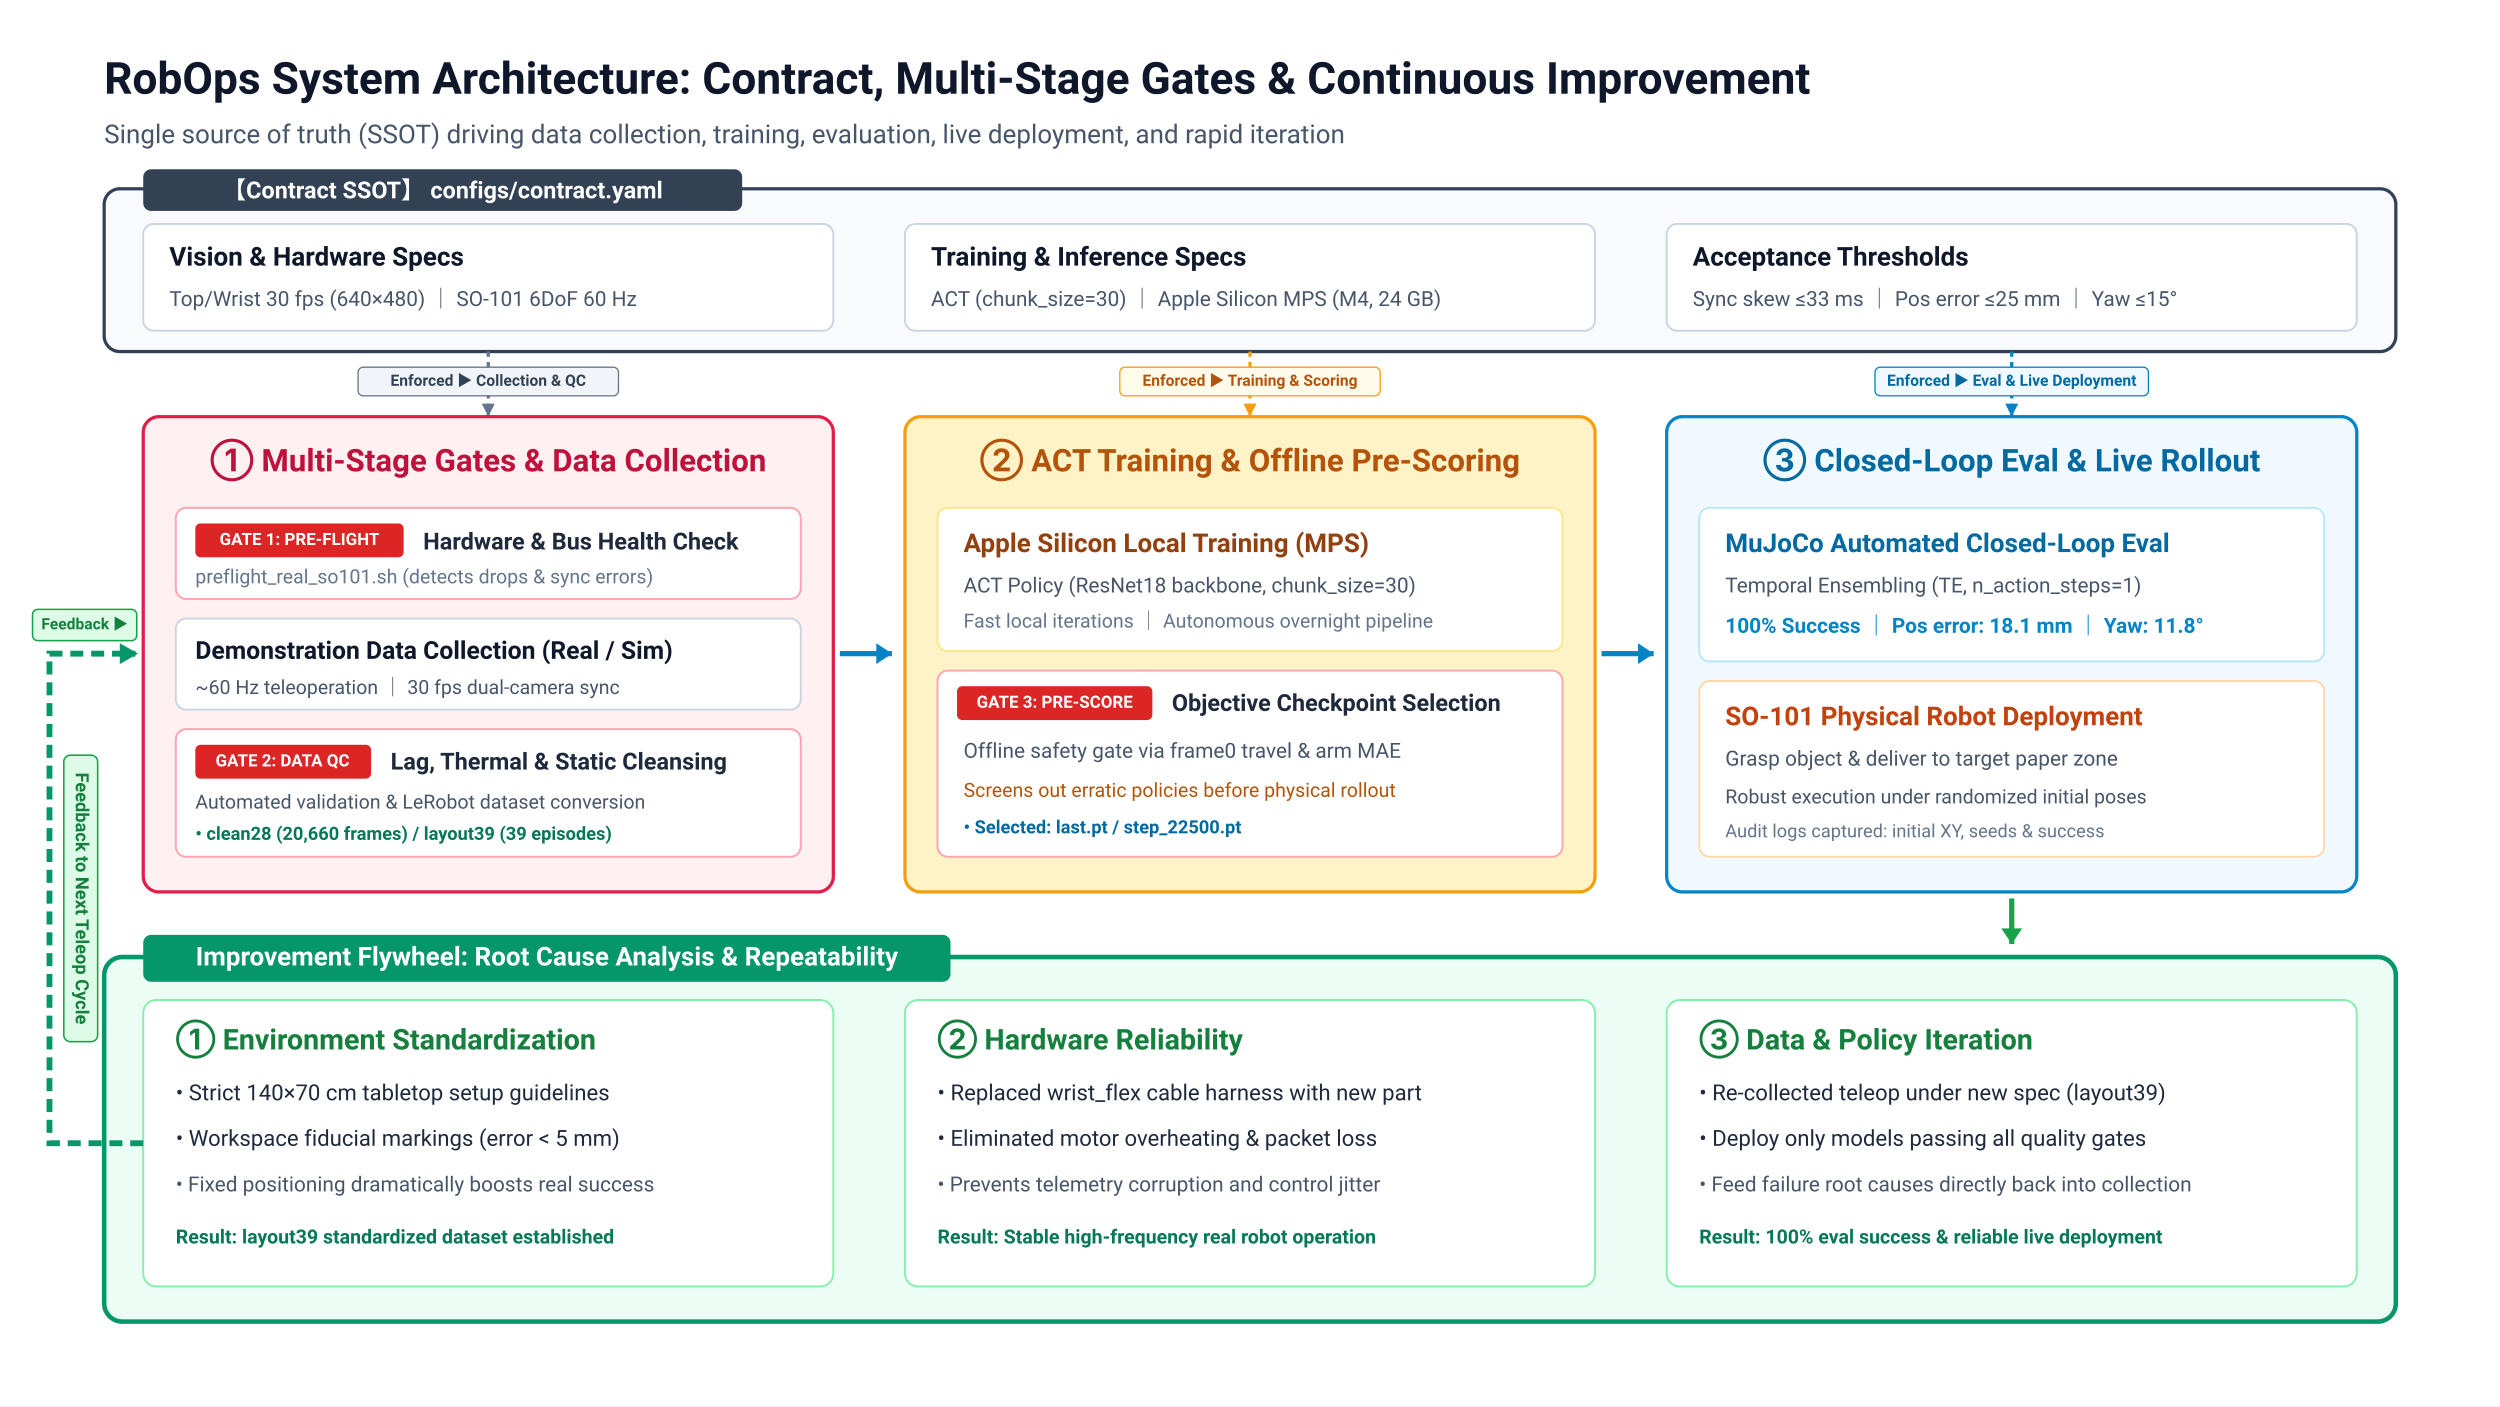
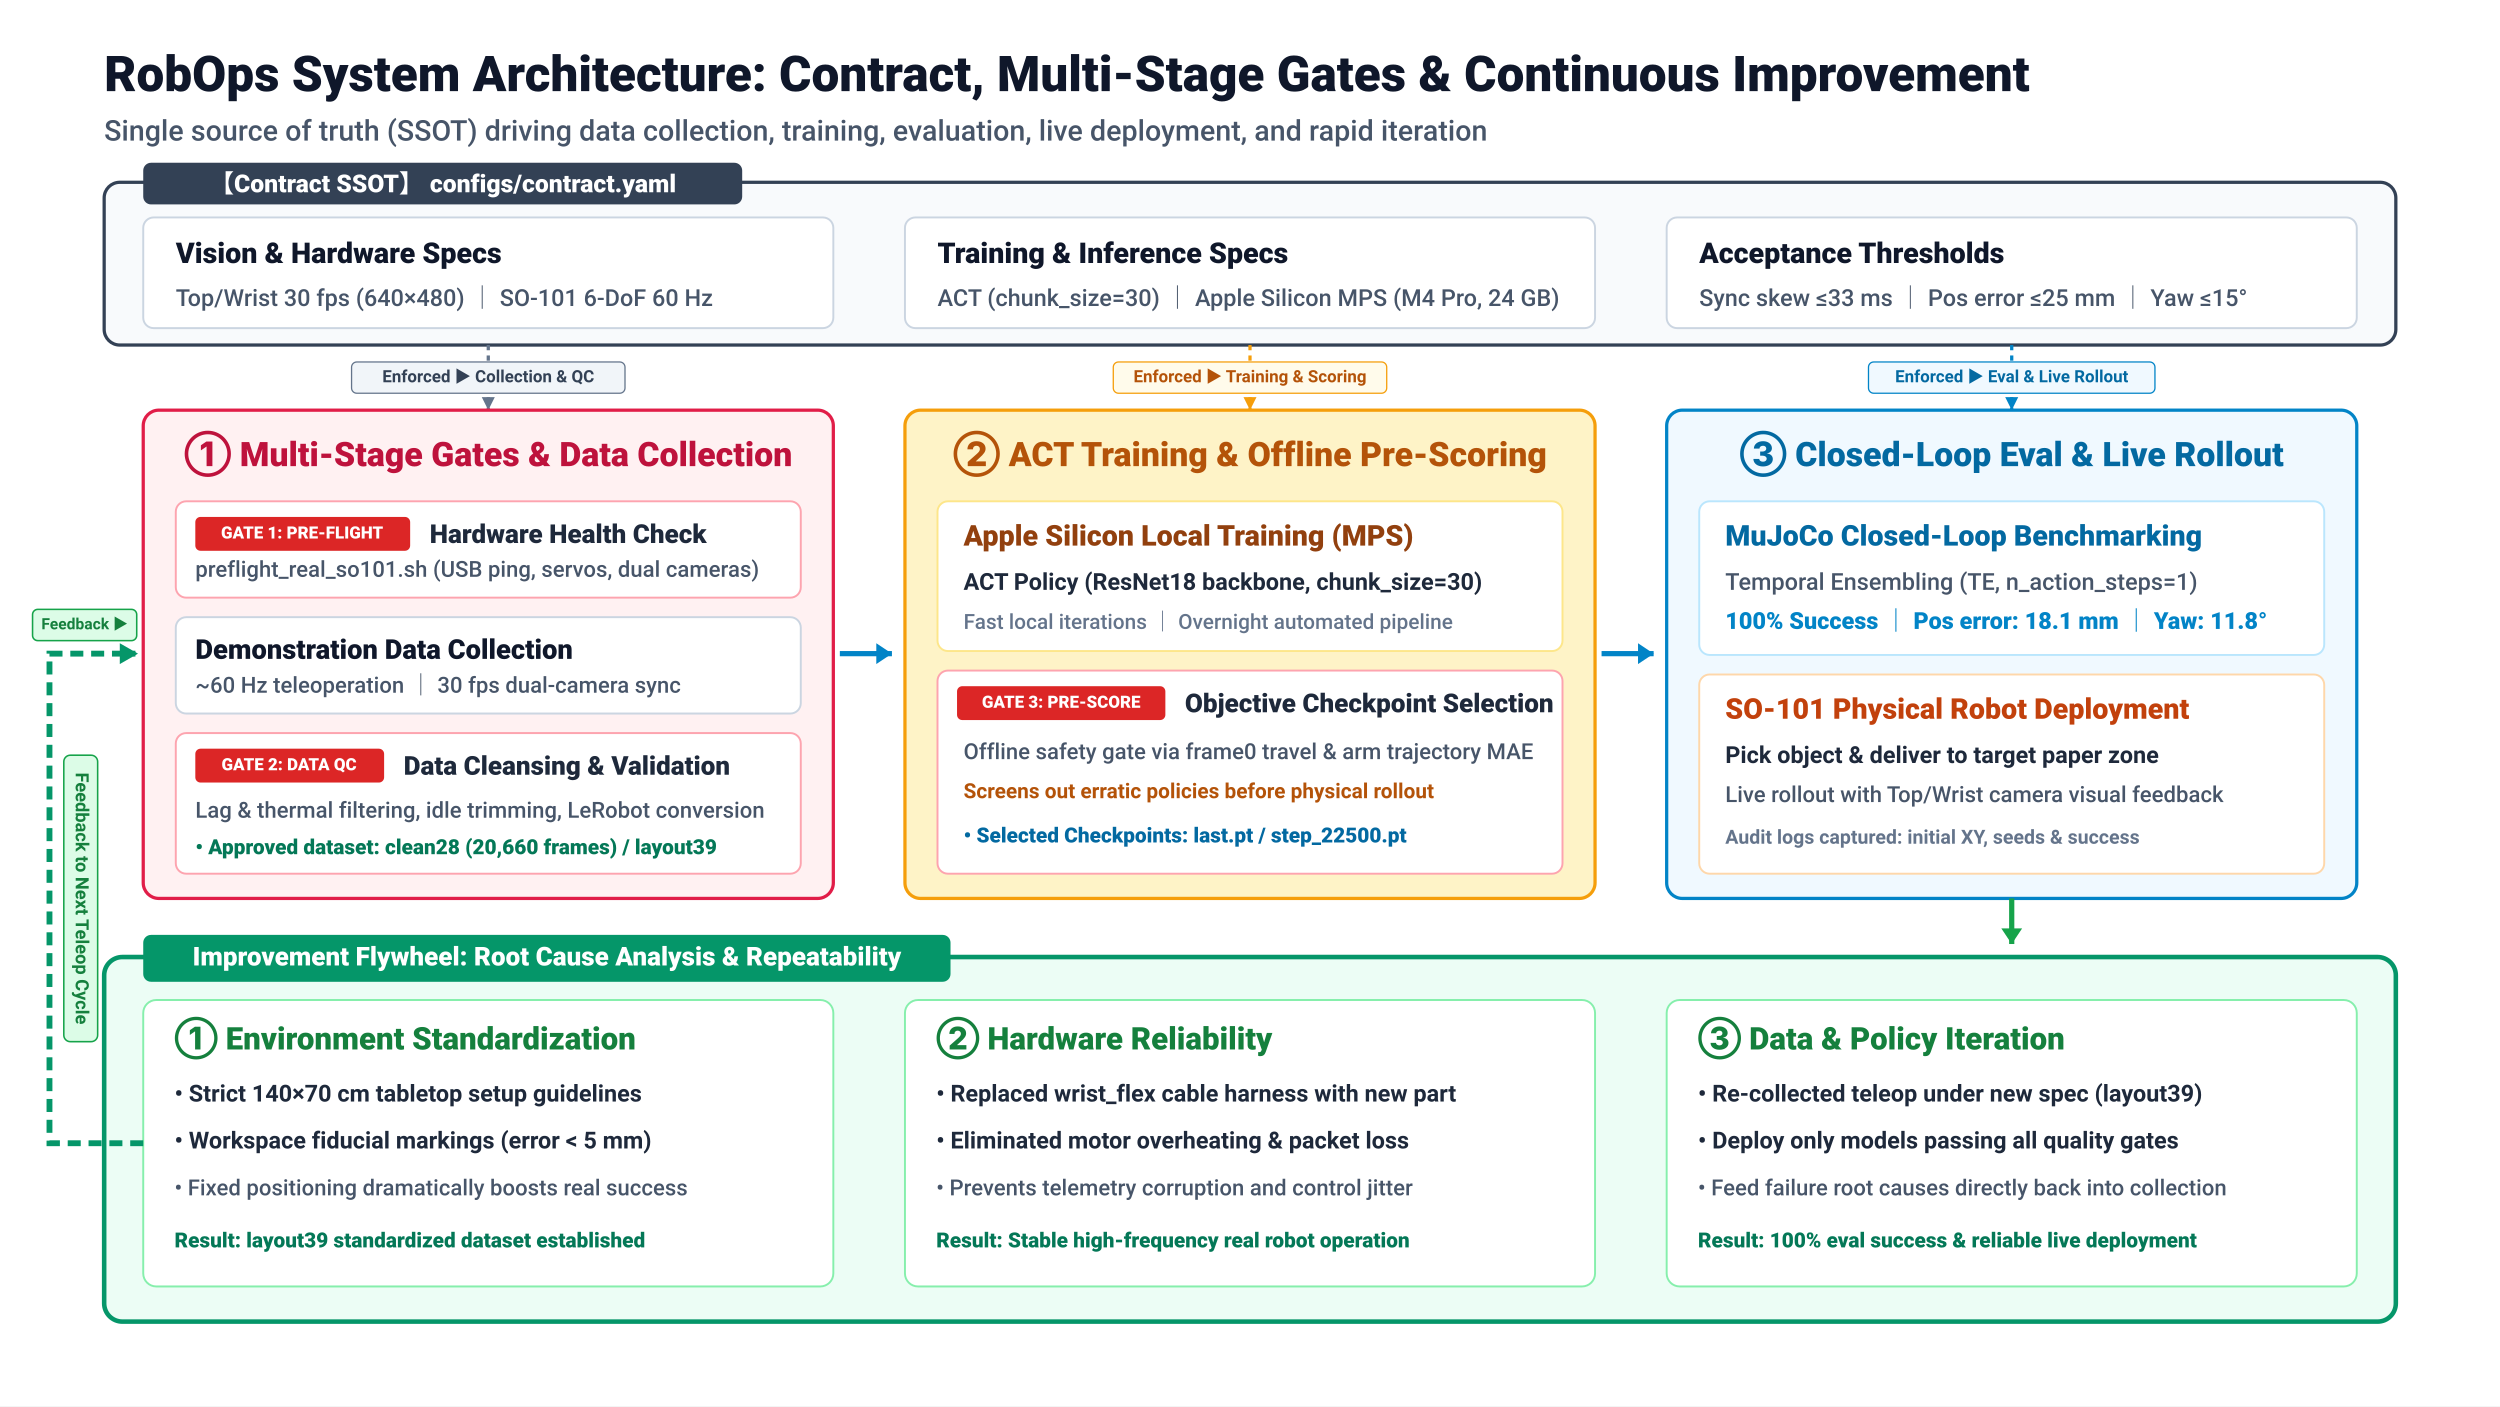
<svg xmlns="http://www.w3.org/2000/svg" width="1920" height="1080" viewBox="0 0 1920 1080">
  <rect width="100%" height="100%" fill="#FFFFFF" />
-   <text x="80" y="72" font-family="-apple-system, BlinkMacSystemFont, 'Segoe UI', Roboto, Helvetica, Arial, sans-serif" font-size="34" font-weight="bold" fill="#0F172A">RobOps System Architecture: Contract, Multi-Stage Gates &amp; Continuous Improvement</text>
-   <text x="80" y="110" font-family="-apple-system, BlinkMacSystemFont, 'Segoe UI', Roboto, Helvetica, Arial, sans-serif" font-size="20" fill="#475569">Single source of truth (SSOT) driving data collection, training, evaluation, live deployment, and rapid iteration</text>
-   <rect x="80" y="145" width="1760" height="125" rx="12" ry="12" fill="#F8FAFC" stroke="#334155" stroke-width="2.5" />
-   <rect x="110" y="130" width="460" height="32" rx="6" ry="6" fill="#334155" />
-   <text x="340" y="146" text-anchor="middle" dominant-baseline="middle" font-family="-apple-system, BlinkMacSystemFont, 'Segoe UI', Roboto, Helvetica, Arial, sans-serif" font-size="18" font-weight="bold" fill="#FFFFFF">【Contract SSOT】 configs/contract.yaml</text>
-   <rect x="110" y="172" width="530" height="82" rx="8" ry="8" fill="#FFFFFF" stroke="#CBD5E1" stroke-width="1.5" />
-   <text x="130" y="204" font-family="-apple-system, BlinkMacSystemFont, 'Segoe UI', Roboto, Helvetica, Arial, sans-serif" font-size="20" font-weight="bold" fill="#0F172A">Vision &amp; Hardware Specs</text>
-   <text x="130" y="235" font-family="-apple-system, BlinkMacSystemFont, 'Segoe UI', Roboto, Helvetica, Arial, sans-serif" font-size="16" fill="#475569">Top/Wrist 30 fps (640×480) ｜ SO-101 6DoF 60 Hz</text>
-   <rect x="695" y="172" width="530" height="82" rx="8" ry="8" fill="#FFFFFF" stroke="#CBD5E1" stroke-width="1.5" />
-   <text x="715" y="204" font-family="-apple-system, BlinkMacSystemFont, 'Segoe UI', Roboto, Helvetica, Arial, sans-serif" font-size="20" font-weight="bold" fill="#0F172A">Training &amp; Inference Specs</text>
-   <text x="715" y="235" font-family="-apple-system, BlinkMacSystemFont, 'Segoe UI', Roboto, Helvetica, Arial, sans-serif" font-size="16" fill="#475569">ACT (chunk_size=30) ｜ Apple Silicon MPS (M4, 24 GB)</text>
-   <rect x="1280" y="172" width="530" height="82" rx="8" ry="8" fill="#FFFFFF" stroke="#CBD5E1" stroke-width="1.5" />
-   <text x="1300" y="204" font-family="-apple-system, BlinkMacSystemFont, 'Segoe UI', Roboto, Helvetica, Arial, sans-serif" font-size="20" font-weight="bold" fill="#0F172A">Acceptance Thresholds</text>
-   <text x="1300" y="235" font-family="-apple-system, BlinkMacSystemFont, 'Segoe UI', Roboto, Helvetica, Arial, sans-serif" font-size="16" fill="#475569">Sync skew ≤33 ms ｜ Pos error ≤25 mm ｜ Yaw ≤15°</text>
-   <line x1="375" y1="270" x2="375" y2="320" stroke="#64748B" stroke-width="2.5" stroke-dasharray="4,4" />
-   <polygon points="375,320 370,310 380,310" fill="#64748B" />
-   <rect x="275" y="282" width="200" height="22" rx="4" ry="4" fill="#F1F5F9" stroke="#64748B" stroke-width="1" />
-   <text x="375" y="293" text-anchor="middle" dominant-baseline="middle" font-family="-apple-system, BlinkMacSystemFont, 'Segoe UI', Roboto, Helvetica, Arial, sans-serif" font-size="12" font-weight="bold" fill="#334155">Enforced ▶ Collection &amp; QC</text>
-   <line x1="960" y1="270" x2="960" y2="320" stroke="#F59E0B" stroke-width="2.5" stroke-dasharray="4,4" />
-   <polygon points="960,320 955,310 965,310" fill="#F59E0B" />
-   <rect x="860" y="282" width="200" height="22" rx="4" ry="4" fill="#FFFBEB" stroke="#F59E0B" stroke-width="1" />
-   <text x="960" y="293" text-anchor="middle" dominant-baseline="middle" font-family="-apple-system, BlinkMacSystemFont, 'Segoe UI', Roboto, Helvetica, Arial, sans-serif" font-size="12" font-weight="bold" fill="#B45309">Enforced ▶ Training &amp; Scoring</text>
-   <line x1="1545" y1="270" x2="1545" y2="320" stroke="#0284C7" stroke-width="2.5" stroke-dasharray="4,4" />
-   <polygon points="1545,320 1540,310 1550,310" fill="#0284C7" />
-   <rect x="1440" y="282" width="210" height="22" rx="4" ry="4" fill="#F0F9FF" stroke="#0284C7" stroke-width="1" />
-   <text x="1545" y="293" text-anchor="middle" dominant-baseline="middle" font-family="-apple-system, BlinkMacSystemFont, 'Segoe UI', Roboto, Helvetica, Arial, sans-serif" font-size="12" font-weight="bold" fill="#0369A1">Enforced ▶ Eval &amp; Live Deployment</text>
-   <rect x="110" y="320" width="530" height="365" rx="12" ry="12" fill="#FFF1F2" stroke="#E11D48" stroke-width="2.5" />
-   <text x="375" y="362" text-anchor="middle" font-family="-apple-system, BlinkMacSystemFont, 'Segoe UI', Roboto, Helvetica, Arial, sans-serif" font-size="24" font-weight="bold" fill="#BE123C">① Multi-Stage Gates &amp; Data Collection</text>
-   <rect x="135" y="390" width="480" height="70" rx="8" ry="8" fill="#FFFFFF" stroke="#FDA4AF" stroke-width="1.5" />
-   <rect x="150" y="402" width="160" height="26" rx="4" ry="4" fill="#DC2626" />
-   <text x="230" y="415" text-anchor="middle" dominant-baseline="middle" font-family="-apple-system, BlinkMacSystemFont, 'Segoe UI', Roboto, Helvetica, Arial, sans-serif" font-size="13" font-weight="bold" fill="#FFFFFF">GATE 1: PRE-FLIGHT</text>
-   <text x="325" y="422" font-family="-apple-system, BlinkMacSystemFont, 'Segoe UI', Roboto, Helvetica, Arial, sans-serif" font-size="18" font-weight="bold" fill="#1E293B">Hardware &amp; Bus Health Check</text>
-   <text x="150" y="448" font-family="-apple-system, BlinkMacSystemFont, 'Segoe UI', Roboto, Helvetica, Arial, sans-serif" font-size="15" fill="#64748B">preflight_real_so101.sh (detects drops &amp; sync errors)</text>
-   <rect x="135" y="475" width="480" height="70" rx="8" ry="8" fill="#FFFFFF" stroke="#CBD5E1" stroke-width="1.5" />
-   <text x="150" y="506" font-family="-apple-system, BlinkMacSystemFont, 'Segoe UI', Roboto, Helvetica, Arial, sans-serif" font-size="19" font-weight="bold" fill="#0F172A">Demonstration Data Collection (Real / Sim)</text>
-   <text x="150" y="533" font-family="-apple-system, BlinkMacSystemFont, 'Segoe UI', Roboto, Helvetica, Arial, sans-serif" font-size="15" fill="#475569">~60 Hz teleoperation ｜ 30 fps dual-camera sync</text>
-   <rect x="135" y="560" width="480" height="98" rx="8" ry="8" fill="#FFFFFF" stroke="#FDA4AF" stroke-width="1.5" />
-   <rect x="150" y="572" width="135" height="26" rx="4" ry="4" fill="#DC2626" />
-   <text x="217" y="585" text-anchor="middle" dominant-baseline="middle" font-family="-apple-system, BlinkMacSystemFont, 'Segoe UI', Roboto, Helvetica, Arial, sans-serif" font-size="13" font-weight="bold" fill="#FFFFFF">GATE 2: DATA QC</text>
-   <text x="300" y="591" font-family="-apple-system, BlinkMacSystemFont, 'Segoe UI', Roboto, Helvetica, Arial, sans-serif" font-size="18" font-weight="bold" fill="#1E293B">Lag, Thermal &amp; Static Cleansing</text>
-   <text x="150" y="621" font-family="-apple-system, BlinkMacSystemFont, 'Segoe UI', Roboto, Helvetica, Arial, sans-serif" font-size="15" fill="#475569">Automated validation &amp; LeRobot dataset conversion</text>
-   <text x="150" y="645" font-family="-apple-system, BlinkMacSystemFont, 'Segoe UI', Roboto, Helvetica, Arial, sans-serif" font-size="14" font-weight="bold" fill="#047857">• clean28 (20,660 frames) / layout39 (39 episodes)</text>
+   <text x="80" y="70" font-family="-apple-system, BlinkMacSystemFont, 'Segoe UI', Roboto, Helvetica, Arial, sans-serif" font-size="38" font-weight="800" fill="#0F172A">RobOps System Architecture: Contract, Multi-Stage Gates &amp; Continuous Improvement</text>
+   <text x="80" y="108" font-family="-apple-system, BlinkMacSystemFont, 'Segoe UI', Roboto, Helvetica, Arial, sans-serif" font-size="22" font-weight="500" fill="#475569">Single source of truth (SSOT) driving data collection, training, evaluation, live deployment, and rapid iteration</text>
+   <rect x="80" y="140" width="1760" height="125" rx="12" ry="12" fill="#F8FAFC" stroke="#334155" stroke-width="2.5" />
+   <rect x="110" y="125" width="460" height="32" rx="6" ry="6" fill="#334155" />
+   <text x="340" y="141" text-anchor="middle" dominant-baseline="middle" font-family="-apple-system, BlinkMacSystemFont, 'Segoe UI', Roboto, Helvetica, Arial, sans-serif" font-size="19" font-weight="800" fill="#FFFFFF">【Contract SSOT】 configs/contract.yaml</text>
+   <rect x="110" y="167" width="530" height="85" rx="8" ry="8" fill="#FFFFFF" stroke="#CBD5E1" stroke-width="1.5" />
+   <text x="135" y="202" font-family="-apple-system, BlinkMacSystemFont, 'Segoe UI', Roboto, Helvetica, Arial, sans-serif" font-size="22" font-weight="800" fill="#0F172A">Vision &amp; Hardware Specs</text>
+   <text x="135" y="235" font-family="-apple-system, BlinkMacSystemFont, 'Segoe UI', Roboto, Helvetica, Arial, sans-serif" font-size="18" font-weight="500" fill="#475569">Top/Wrist 30 fps (640×480) ｜ SO-101 6-DoF 60 Hz</text>
+   <rect x="695" y="167" width="530" height="85" rx="8" ry="8" fill="#FFFFFF" stroke="#CBD5E1" stroke-width="1.5" />
+   <text x="720" y="202" font-family="-apple-system, BlinkMacSystemFont, 'Segoe UI', Roboto, Helvetica, Arial, sans-serif" font-size="22" font-weight="800" fill="#0F172A">Training &amp; Inference Specs</text>
+   <text x="720" y="235" font-family="-apple-system, BlinkMacSystemFont, 'Segoe UI', Roboto, Helvetica, Arial, sans-serif" font-size="18" font-weight="500" fill="#475569">ACT (chunk_size=30) ｜ Apple Silicon MPS (M4 Pro, 24 GB)</text>
+   <rect x="1280" y="167" width="530" height="85" rx="8" ry="8" fill="#FFFFFF" stroke="#CBD5E1" stroke-width="1.5" />
+   <text x="1305" y="202" font-family="-apple-system, BlinkMacSystemFont, 'Segoe UI', Roboto, Helvetica, Arial, sans-serif" font-size="22" font-weight="800" fill="#0F172A">Acceptance Thresholds</text>
+   <text x="1305" y="235" font-family="-apple-system, BlinkMacSystemFont, 'Segoe UI', Roboto, Helvetica, Arial, sans-serif" font-size="18" font-weight="500" fill="#475569">Sync skew ≤33 ms ｜ Pos error ≤25 mm ｜ Yaw ≤15°</text>
+   <line x1="375" y1="265" x2="375" y2="315" stroke="#64748B" stroke-width="2.5" stroke-dasharray="4,4" />
+   <polygon points="375,315 370,305 380,305" fill="#64748B" />
+   <rect x="270" y="278" width="210" height="24" rx="4" ry="4" fill="#F1F5F9" stroke="#64748B" stroke-width="1" />
+   <text x="375" y="290" text-anchor="middle" dominant-baseline="middle" font-family="-apple-system, BlinkMacSystemFont, 'Segoe UI', Roboto, Helvetica, Arial, sans-serif" font-size="13" font-weight="700" fill="#334155">Enforced ▶ Collection &amp; QC</text>
+   <line x1="960" y1="265" x2="960" y2="315" stroke="#F59E0B" stroke-width="2.5" stroke-dasharray="4,4" />
+   <polygon points="960,315 955,305 965,305" fill="#F59E0B" />
+   <rect x="855" y="278" width="210" height="24" rx="4" ry="4" fill="#FFFBEB" stroke="#F59E0B" stroke-width="1" />
+   <text x="960" y="290" text-anchor="middle" dominant-baseline="middle" font-family="-apple-system, BlinkMacSystemFont, 'Segoe UI', Roboto, Helvetica, Arial, sans-serif" font-size="13" font-weight="700" fill="#B45309">Enforced ▶ Training &amp; Scoring</text>
+   <line x1="1545" y1="265" x2="1545" y2="315" stroke="#0284C7" stroke-width="2.5" stroke-dasharray="4,4" />
+   <polygon points="1545,315 1540,305 1550,305" fill="#0284C7" />
+   <rect x="1435" y="278" width="220" height="24" rx="4" ry="4" fill="#F0F9FF" stroke="#0284C7" stroke-width="1" />
+   <text x="1545" y="290" text-anchor="middle" dominant-baseline="middle" font-family="-apple-system, BlinkMacSystemFont, 'Segoe UI', Roboto, Helvetica, Arial, sans-serif" font-size="13" font-weight="700" fill="#0369A1">Enforced ▶ Eval &amp; Live Rollout</text>
+   <rect x="110" y="315" width="530" height="375" rx="12" ry="12" fill="#FFF1F2" stroke="#E11D48" stroke-width="2.5" />
+   <text x="375" y="358" text-anchor="middle" font-family="-apple-system, BlinkMacSystemFont, 'Segoe UI', Roboto, Helvetica, Arial, sans-serif" font-size="26" font-weight="800" fill="#BE123C">① Multi-Stage Gates &amp; Data Collection</text>
+   <g transform="translate(135, 385)">
+     <rect width="480" height="74" rx="8" ry="8" fill="#FFFFFF" stroke="#FDA4AF" stroke-width="1.5" />
+     <rect x="15" y="12" width="165" height="26" rx="4" ry="4" fill="#DC2626" />
+     <text x="97" y="25" text-anchor="middle" dominant-baseline="middle" font-family="-apple-system, BlinkMacSystemFont, 'Segoe UI', Roboto, Helvetica, Arial, sans-serif" font-size="13" font-weight="800" fill="#FFFFFF">GATE 1: PRE-FLIGHT</text>
+     <text x="195" y="32" font-family="-apple-system, BlinkMacSystemFont, 'Segoe UI', Roboto, Helvetica, Arial, sans-serif" font-size="20" font-weight="800" fill="#1E293B">Hardware Health Check</text>
+     <text x="15" y="58" font-family="-apple-system, BlinkMacSystemFont, 'Segoe UI', Roboto, Helvetica, Arial, sans-serif" font-size="17" font-weight="500" fill="#475569">preflight_real_so101.sh (USB ping, servos, dual cameras)</text>
+   </g>
+   <g transform="translate(135, 474)">
+     <rect width="480" height="74" rx="8" ry="8" fill="#FFFFFF" stroke="#CBD5E1" stroke-width="1.5" />
+     <text x="15" y="32" font-family="-apple-system, BlinkMacSystemFont, 'Segoe UI', Roboto, Helvetica, Arial, sans-serif" font-size="21" font-weight="800" fill="#0F172A">Demonstration Data Collection</text>
+     <text x="15" y="58" font-family="-apple-system, BlinkMacSystemFont, 'Segoe UI', Roboto, Helvetica, Arial, sans-serif" font-size="17" font-weight="500" fill="#475569">~60 Hz teleoperation ｜ 30 fps dual-camera sync</text>
+   </g>
+   <g transform="translate(135, 563)">
+     <rect width="480" height="108" rx="8" ry="8" fill="#FFFFFF" stroke="#FDA4AF" stroke-width="1.5" />
+     <rect x="15" y="12" width="145" height="26" rx="4" ry="4" fill="#DC2626" />
+     <text x="87" y="25" text-anchor="middle" dominant-baseline="middle" font-family="-apple-system, BlinkMacSystemFont, 'Segoe UI', Roboto, Helvetica, Arial, sans-serif" font-size="13" font-weight="800" fill="#FFFFFF">GATE 2: DATA QC</text>
+     <text x="175" y="32" font-family="-apple-system, BlinkMacSystemFont, 'Segoe UI', Roboto, Helvetica, Arial, sans-serif" font-size="20" font-weight="800" fill="#1E293B">Data Cleansing &amp; Validation</text>
+     <text x="15" y="65" font-family="-apple-system, BlinkMacSystemFont, 'Segoe UI', Roboto, Helvetica, Arial, sans-serif" font-size="17" font-weight="500" fill="#475569">Lag &amp; thermal filtering, idle trimming, LeRobot conversion</text>
+     <text x="15" y="93" font-family="-apple-system, BlinkMacSystemFont, 'Segoe UI', Roboto, Helvetica, Arial, sans-serif" font-size="16" font-weight="800" fill="#047857">• Approved dataset: clean28 (20,660 frames) / layout39</text>
+   </g>
  <path d="M 645 502 L 685 502" stroke="#0284C7" stroke-width="4" />
  <polygon points="685,502 673,494 673,510" fill="#0284C7" />
-   <rect x="695" y="320" width="530" height="365" rx="12" ry="12" fill="#FEF3C7" stroke="#F59E0B" stroke-width="2.5" />
-   <text x="960" y="362" text-anchor="middle" font-family="-apple-system, BlinkMacSystemFont, 'Segoe UI', Roboto, Helvetica, Arial, sans-serif" font-size="24" font-weight="bold" fill="#B45309">② ACT Training &amp; Offline Pre-Scoring</text>
-   <rect x="720" y="390" width="480" height="110" rx="8" ry="8" fill="#FFFFFF" stroke="#FDE68A" stroke-width="1.5" />
-   <text x="740" y="424" font-family="-apple-system, BlinkMacSystemFont, 'Segoe UI', Roboto, Helvetica, Arial, sans-serif" font-size="20" font-weight="bold" fill="#92400E">Apple Silicon Local Training (MPS)</text>
-   <text x="740" y="455" font-family="-apple-system, BlinkMacSystemFont, 'Segoe UI', Roboto, Helvetica, Arial, sans-serif" font-size="16" fill="#475569">ACT Policy (ResNet18 backbone, chunk_size=30)</text>
-   <text x="740" y="482" font-family="-apple-system, BlinkMacSystemFont, 'Segoe UI', Roboto, Helvetica, Arial, sans-serif" font-size="15" fill="#64748B">Fast local iterations ｜ Autonomous overnight pipeline</text>
-   <rect x="720" y="515" width="480" height="143" rx="8" ry="8" fill="#FFFFFF" stroke="#FDA4AF" stroke-width="1.5" />
-   <rect x="735" y="527" width="150" height="26" rx="4" ry="4" fill="#DC2626" />
-   <text x="810" y="540" text-anchor="middle" dominant-baseline="middle" font-family="-apple-system, BlinkMacSystemFont, 'Segoe UI', Roboto, Helvetica, Arial, sans-serif" font-size="13" font-weight="bold" fill="#FFFFFF">GATE 3: PRE-SCORE</text>
-   <text x="900" y="546" font-family="-apple-system, BlinkMacSystemFont, 'Segoe UI', Roboto, Helvetica, Arial, sans-serif" font-size="18" font-weight="bold" fill="#1E293B">Objective Checkpoint Selection</text>
-   <text x="740" y="582" font-family="-apple-system, BlinkMacSystemFont, 'Segoe UI', Roboto, Helvetica, Arial, sans-serif" font-size="16" fill="#475569">Offline safety gate via frame0 travel &amp; arm MAE</text>
-   <text x="740" y="612" font-family="-apple-system, BlinkMacSystemFont, 'Segoe UI', Roboto, Helvetica, Arial, sans-serif" font-size="15" fill="#B45309">Screens out erratic policies before physical rollout</text>
-   <text x="740" y="640" font-family="-apple-system, BlinkMacSystemFont, 'Segoe UI', Roboto, Helvetica, Arial, sans-serif" font-size="14" font-weight="bold" fill="#0369A1">• Selected: last.pt / step_22500.pt</text>
+   <rect x="695" y="315" width="530" height="375" rx="12" ry="12" fill="#FEF3C7" stroke="#F59E0B" stroke-width="2.5" />
+   <text x="960" y="358" text-anchor="middle" font-family="-apple-system, BlinkMacSystemFont, 'Segoe UI', Roboto, Helvetica, Arial, sans-serif" font-size="26" font-weight="800" fill="#B45309">② ACT Training &amp; Offline Pre-Scoring</text>
+   <g transform="translate(720, 385)">
+     <rect width="480" height="115" rx="8" ry="8" fill="#FFFFFF" stroke="#FDE68A" stroke-width="1.5" />
+     <text x="20" y="34" font-family="-apple-system, BlinkMacSystemFont, 'Segoe UI', Roboto, Helvetica, Arial, sans-serif" font-size="22" font-weight="800" fill="#92400E">Apple Silicon Local Training (MPS)</text>
+     <text x="20" y="68" font-family="-apple-system, BlinkMacSystemFont, 'Segoe UI', Roboto, Helvetica, Arial, sans-serif" font-size="18" font-weight="600" fill="#1E293B">ACT Policy (ResNet18 backbone, chunk_size=30)</text>
+     <text x="20" y="98" font-family="-apple-system, BlinkMacSystemFont, 'Segoe UI', Roboto, Helvetica, Arial, sans-serif" font-size="16" font-weight="500" fill="#64748B">Fast local iterations ｜ Overnight automated pipeline</text>
+   </g>
+   <g transform="translate(720, 515)">
+     <rect width="480" height="156" rx="8" ry="8" fill="#FFFFFF" stroke="#FDA4AF" stroke-width="1.5" />
+     <rect x="15" y="12" width="160" height="26" rx="4" ry="4" fill="#DC2626" />
+     <text x="95" y="25" text-anchor="middle" dominant-baseline="middle" font-family="-apple-system, BlinkMacSystemFont, 'Segoe UI', Roboto, Helvetica, Arial, sans-serif" font-size="13" font-weight="800" fill="#FFFFFF">GATE 3: PRE-SCORE</text>
+     <text x="190" y="32" font-family="-apple-system, BlinkMacSystemFont, 'Segoe UI', Roboto, Helvetica, Arial, sans-serif" font-size="20" font-weight="800" fill="#1E293B">Objective Checkpoint Selection</text>
+     <text x="20" y="68" font-family="-apple-system, BlinkMacSystemFont, 'Segoe UI', Roboto, Helvetica, Arial, sans-serif" font-size="17" font-weight="500" fill="#475569">Offline safety gate via frame0 travel &amp; arm trajectory MAE</text>
+     <text x="20" y="98" font-family="-apple-system, BlinkMacSystemFont, 'Segoe UI', Roboto, Helvetica, Arial, sans-serif" font-size="16" font-weight="600" fill="#B45309">Screens out erratic policies before physical rollout</text>
+     <text x="20" y="132" font-family="-apple-system, BlinkMacSystemFont, 'Segoe UI', Roboto, Helvetica, Arial, sans-serif" font-size="16" font-weight="800" fill="#0369A1">• Selected Checkpoints: last.pt / step_22500.pt</text>
+   </g>
  <path d="M 1230 502 L 1270 502" stroke="#0284C7" stroke-width="4" />
  <polygon points="1270,502 1258,494 1258,510" fill="#0284C7" />
-   <rect x="1280" y="320" width="530" height="365" rx="12" ry="12" fill="#F0F9FF" stroke="#0284C7" stroke-width="2.5" />
-   <text x="1545" y="362" text-anchor="middle" font-family="-apple-system, BlinkMacSystemFont, 'Segoe UI', Roboto, Helvetica, Arial, sans-serif" font-size="24" font-weight="bold" fill="#0369A1">③ Closed-Loop Eval &amp; Live Rollout</text>
-   <rect x="1305" y="390" width="480" height="118" rx="8" ry="8" fill="#FFFFFF" stroke="#BAE6FD" stroke-width="1.5" />
-   <text x="1325" y="424" font-family="-apple-system, BlinkMacSystemFont, 'Segoe UI', Roboto, Helvetica, Arial, sans-serif" font-size="20" font-weight="bold" fill="#0369A1">MuJoCo Automated Closed-Loop Eval</text>
-   <text x="1325" y="455" font-family="-apple-system, BlinkMacSystemFont, 'Segoe UI', Roboto, Helvetica, Arial, sans-serif" font-size="16" fill="#475569">Temporal Ensembling (TE, n_action_steps=1)</text>
-   <text x="1325" y="486" font-family="-apple-system, BlinkMacSystemFont, 'Segoe UI', Roboto, Helvetica, Arial, sans-serif" font-size="16" font-weight="bold" fill="#0284C7">100% Success ｜ Pos error: 18.1 mm ｜ Yaw: 11.8°</text>
-   <rect x="1305" y="523" width="480" height="135" rx="8" ry="8" fill="#FFFFFF" stroke="#FED7AA" stroke-width="1.5" />
-   <text x="1325" y="557" font-family="-apple-system, BlinkMacSystemFont, 'Segoe UI', Roboto, Helvetica, Arial, sans-serif" font-size="20" font-weight="bold" fill="#C2410C">SO-101 Physical Robot Deployment</text>
-   <text x="1325" y="588" font-family="-apple-system, BlinkMacSystemFont, 'Segoe UI', Roboto, Helvetica, Arial, sans-serif" font-size="16" fill="#475569">Grasp object &amp; deliver to target paper zone</text>
-   <text x="1325" y="617" font-family="-apple-system, BlinkMacSystemFont, 'Segoe UI', Roboto, Helvetica, Arial, sans-serif" font-size="15" fill="#475569">Robust execution under randomized initial poses</text>
-   <text x="1325" y="643" font-family="-apple-system, BlinkMacSystemFont, 'Segoe UI', Roboto, Helvetica, Arial, sans-serif" font-size="14" fill="#64748B">Audit logs captured: initial XY, seeds &amp; success</text>
+   <rect x="1280" y="315" width="530" height="375" rx="12" ry="12" fill="#F0F9FF" stroke="#0284C7" stroke-width="2.5" />
+   <text x="1545" y="358" text-anchor="middle" font-family="-apple-system, BlinkMacSystemFont, 'Segoe UI', Roboto, Helvetica, Arial, sans-serif" font-size="26" font-weight="800" fill="#0369A1">③ Closed-Loop Eval &amp; Live Rollout</text>
+   <g transform="translate(1305, 385)">
+     <rect width="480" height="118" rx="8" ry="8" fill="#FFFFFF" stroke="#BAE6FD" stroke-width="1.5" />
+     <text x="20" y="34" font-family="-apple-system, BlinkMacSystemFont, 'Segoe UI', Roboto, Helvetica, Arial, sans-serif" font-size="22" font-weight="800" fill="#0369A1">MuJoCo Closed-Loop Benchmarking</text>
+     <text x="20" y="68" font-family="-apple-system, BlinkMacSystemFont, 'Segoe UI', Roboto, Helvetica, Arial, sans-serif" font-size="18" font-weight="500" fill="#475569">Temporal Ensembling (TE, n_action_steps=1)</text>
+     <text x="20" y="98" font-family="-apple-system, BlinkMacSystemFont, 'Segoe UI', Roboto, Helvetica, Arial, sans-serif" font-size="18" font-weight="800" fill="#0284C7">100% Success ｜ Pos error: 18.1 mm ｜ Yaw: 11.8°</text>
+   </g>
+   <g transform="translate(1305, 518)">
+     <rect width="480" height="153" rx="8" ry="8" fill="#FFFFFF" stroke="#FED7AA" stroke-width="1.5" />
+     <text x="20" y="34" font-family="-apple-system, BlinkMacSystemFont, 'Segoe UI', Roboto, Helvetica, Arial, sans-serif" font-size="22" font-weight="800" fill="#C2410C">SO-101 Physical Robot Deployment</text>
+     <text x="20" y="68" font-family="-apple-system, BlinkMacSystemFont, 'Segoe UI', Roboto, Helvetica, Arial, sans-serif" font-size="18" font-weight="600" fill="#1E293B">Pick object &amp; deliver to target paper zone</text>
+     <text x="20" y="98" font-family="-apple-system, BlinkMacSystemFont, 'Segoe UI', Roboto, Helvetica, Arial, sans-serif" font-size="17" font-weight="500" fill="#475569">Live rollout with Top/Wrist camera visual feedback</text>
+     <text x="20" y="130" font-family="-apple-system, BlinkMacSystemFont, 'Segoe UI', Roboto, Helvetica, Arial, sans-serif" font-size="15" font-weight="600" fill="#64748B">Audit logs captured: initial XY, seeds &amp; success</text>
+   </g>
  <path d="M 1545 690 L 1545 725" stroke="#16A34A" stroke-width="4" />
  <polygon points="1545,725 1537,713 1553,713" fill="#16A34A" />
  <rect x="80" y="735" width="1760" height="280" rx="14" ry="14" fill="#ECFDF5" stroke="#059669" stroke-width="3.5" />
  <rect x="110" y="718" width="620" height="36" rx="6" ry="6" fill="#059669" />
-   <text x="420" y="736" text-anchor="middle" dominant-baseline="middle" font-family="-apple-system, BlinkMacSystemFont, 'Segoe UI', Roboto, Helvetica, Arial, sans-serif" font-size="20" font-weight="bold" fill="#FFFFFF">Improvement Flywheel: Root Cause Analysis &amp; Repeatability</text>
-   <rect x="110" y="768" width="530" height="220" rx="10" ry="10" fill="#FFFFFF" stroke="#86EFAC" stroke-width="1.5" />
-   <text x="135" y="806" font-family="-apple-system, BlinkMacSystemFont, 'Segoe UI', Roboto, Helvetica, Arial, sans-serif" font-size="22" font-weight="bold" fill="#15803D">① Environment Standardization</text>
-   <text x="135" y="845" font-family="-apple-system, BlinkMacSystemFont, 'Segoe UI', Roboto, Helvetica, Arial, sans-serif" font-size="17" fill="#1E293B">• Strict 140×70 cm tabletop setup guidelines</text>
-   <text x="135" y="880" font-family="-apple-system, BlinkMacSystemFont, 'Segoe UI', Roboto, Helvetica, Arial, sans-serif" font-size="17" fill="#1E293B">• Workspace fiducial markings (error &lt; 5 mm)</text>
-   <text x="135" y="915" font-family="-apple-system, BlinkMacSystemFont, 'Segoe UI', Roboto, Helvetica, Arial, sans-serif" font-size="16" fill="#475569">• Fixed positioning dramatically boosts real success</text>
-   <text x="135" y="955" font-family="-apple-system, BlinkMacSystemFont, 'Segoe UI', Roboto, Helvetica, Arial, sans-serif" font-size="15" font-weight="bold" fill="#047857">Result: layout39 standardized dataset established</text>
-   <rect x="695" y="768" width="530" height="220" rx="10" ry="10" fill="#FFFFFF" stroke="#86EFAC" stroke-width="1.5" />
-   <text x="720" y="806" font-family="-apple-system, BlinkMacSystemFont, 'Segoe UI', Roboto, Helvetica, Arial, sans-serif" font-size="22" font-weight="bold" fill="#15803D">② Hardware Reliability</text>
-   <text x="720" y="845" font-family="-apple-system, BlinkMacSystemFont, 'Segoe UI', Roboto, Helvetica, Arial, sans-serif" font-size="17" fill="#1E293B">• Replaced wrist_flex cable harness with new part</text>
-   <text x="720" y="880" font-family="-apple-system, BlinkMacSystemFont, 'Segoe UI', Roboto, Helvetica, Arial, sans-serif" font-size="17" fill="#1E293B">• Eliminated motor overheating &amp; packet loss</text>
-   <text x="720" y="915" font-family="-apple-system, BlinkMacSystemFont, 'Segoe UI', Roboto, Helvetica, Arial, sans-serif" font-size="16" fill="#475569">• Prevents telemetry corruption and control jitter</text>
-   <text x="720" y="955" font-family="-apple-system, BlinkMacSystemFont, 'Segoe UI', Roboto, Helvetica, Arial, sans-serif" font-size="15" font-weight="bold" fill="#047857">Result: Stable high-frequency real robot operation</text>
-   <rect x="1280" y="768" width="530" height="220" rx="10" ry="10" fill="#FFFFFF" stroke="#86EFAC" stroke-width="1.5" />
-   <text x="1305" y="806" font-family="-apple-system, BlinkMacSystemFont, 'Segoe UI', Roboto, Helvetica, Arial, sans-serif" font-size="22" font-weight="bold" fill="#15803D">③ Data &amp; Policy Iteration</text>
-   <text x="1305" y="845" font-family="-apple-system, BlinkMacSystemFont, 'Segoe UI', Roboto, Helvetica, Arial, sans-serif" font-size="17" fill="#1E293B">• Re-collected teleop under new spec (layout39)</text>
-   <text x="1305" y="880" font-family="-apple-system, BlinkMacSystemFont, 'Segoe UI', Roboto, Helvetica, Arial, sans-serif" font-size="17" fill="#1E293B">• Deploy only models passing all quality gates</text>
-   <text x="1305" y="915" font-family="-apple-system, BlinkMacSystemFont, 'Segoe UI', Roboto, Helvetica, Arial, sans-serif" font-size="16" fill="#475569">• Feed failure root causes directly back into collection</text>
-   <text x="1305" y="955" font-family="-apple-system, BlinkMacSystemFont, 'Segoe UI', Roboto, Helvetica, Arial, sans-serif" font-size="15" font-weight="bold" fill="#047857">Result: 100% eval success &amp; reliable live deployment</text>
+   <text x="420" y="736" text-anchor="middle" dominant-baseline="middle" font-family="-apple-system, BlinkMacSystemFont, 'Segoe UI', Roboto, Helvetica, Arial, sans-serif" font-size="20" font-weight="800" fill="#FFFFFF">Improvement Flywheel: Root Cause Analysis &amp; Repeatability</text>
+   <g transform="translate(110, 768)">
+     <rect width="530" height="220" rx="10" ry="10" fill="#FFFFFF" stroke="#86EFAC" stroke-width="1.5" />
+     <text x="24" y="38" font-family="-apple-system, BlinkMacSystemFont, 'Segoe UI', Roboto, Helvetica, Arial, sans-serif" font-size="24" font-weight="800" fill="#15803D">① Environment Standardization</text>
+     <text x="24" y="78" font-family="-apple-system, BlinkMacSystemFont, 'Segoe UI', Roboto, Helvetica, Arial, sans-serif" font-size="18" font-weight="600" fill="#1E293B">• Strict 140×70 cm tabletop setup guidelines</text>
+     <text x="24" y="114" font-family="-apple-system, BlinkMacSystemFont, 'Segoe UI', Roboto, Helvetica, Arial, sans-serif" font-size="18" font-weight="600" fill="#1E293B">• Workspace fiducial markings (error &lt; 5 mm)</text>
+     <text x="24" y="150" font-family="-apple-system, BlinkMacSystemFont, 'Segoe UI', Roboto, Helvetica, Arial, sans-serif" font-size="17" font-weight="500" fill="#475569">• Fixed positioning dramatically boosts real success</text>
+     <text x="24" y="190" font-family="-apple-system, BlinkMacSystemFont, 'Segoe UI', Roboto, Helvetica, Arial, sans-serif" font-size="16" font-weight="800" fill="#047857">Result: layout39 standardized dataset established</text>
+   </g>
+   <g transform="translate(695, 768)">
+     <rect width="530" height="220" rx="10" ry="10" fill="#FFFFFF" stroke="#86EFAC" stroke-width="1.5" />
+     <text x="24" y="38" font-family="-apple-system, BlinkMacSystemFont, 'Segoe UI', Roboto, Helvetica, Arial, sans-serif" font-size="24" font-weight="800" fill="#15803D">② Hardware Reliability</text>
+     <text x="24" y="78" font-family="-apple-system, BlinkMacSystemFont, 'Segoe UI', Roboto, Helvetica, Arial, sans-serif" font-size="18" font-weight="600" fill="#1E293B">• Replaced wrist_flex cable harness with new part</text>
+     <text x="24" y="114" font-family="-apple-system, BlinkMacSystemFont, 'Segoe UI', Roboto, Helvetica, Arial, sans-serif" font-size="18" font-weight="600" fill="#1E293B">• Eliminated motor overheating &amp; packet loss</text>
+     <text x="24" y="150" font-family="-apple-system, BlinkMacSystemFont, 'Segoe UI', Roboto, Helvetica, Arial, sans-serif" font-size="17" font-weight="500" fill="#475569">• Prevents telemetry corruption and control jitter</text>
+     <text x="24" y="190" font-family="-apple-system, BlinkMacSystemFont, 'Segoe UI', Roboto, Helvetica, Arial, sans-serif" font-size="16" font-weight="800" fill="#047857">Result: Stable high-frequency real robot operation</text>
+   </g>
+   <g transform="translate(1280, 768)">
+     <rect width="530" height="220" rx="10" ry="10" fill="#FFFFFF" stroke="#86EFAC" stroke-width="1.5" />
+     <text x="24" y="38" font-family="-apple-system, BlinkMacSystemFont, 'Segoe UI', Roboto, Helvetica, Arial, sans-serif" font-size="24" font-weight="800" fill="#15803D">③ Data &amp; Policy Iteration</text>
+     <text x="24" y="78" font-family="-apple-system, BlinkMacSystemFont, 'Segoe UI', Roboto, Helvetica, Arial, sans-serif" font-size="18" font-weight="600" fill="#1E293B">• Re-collected teleop under new spec (layout39)</text>
+     <text x="24" y="114" font-family="-apple-system, BlinkMacSystemFont, 'Segoe UI', Roboto, Helvetica, Arial, sans-serif" font-size="18" font-weight="600" fill="#1E293B">• Deploy only models passing all quality gates</text>
+     <text x="24" y="150" font-family="-apple-system, BlinkMacSystemFont, 'Segoe UI', Roboto, Helvetica, Arial, sans-serif" font-size="17" font-weight="500" fill="#475569">• Feed failure root causes directly back into collection</text>
+     <text x="24" y="190" font-family="-apple-system, BlinkMacSystemFont, 'Segoe UI', Roboto, Helvetica, Arial, sans-serif" font-size="16" font-weight="800" fill="#047857">Result: 100% eval success &amp; reliable live deployment</text>
+   </g>
  <path d="M 110 878 L 38 878 L 38 502 L 104 502" fill="none" stroke="#059669" stroke-width="4.5" stroke-dasharray="10,6" />
  <polygon points="106,502 92,494 92,510" fill="#059669" />
  <rect x="49" y="580" width="26" height="220" rx="5" ry="5" fill="#DCFCE7" stroke="#16A34A" stroke-width="1.2" />
  <text x="62" y="690" text-anchor="middle" dominant-baseline="middle" font-family="-apple-system, BlinkMacSystemFont, 'Segoe UI', Roboto, Helvetica, Arial, sans-serif" font-size="14" font-weight="bold" fill="#15803D" transform="rotate(90, 62, 690)">Feedback to Next Teleop Cycle</text>
  <rect x="25" y="468" width="80" height="24" rx="4" ry="4" fill="#DCFCE7" stroke="#16A34A" stroke-width="1.2" />
  <text x="65" y="480" text-anchor="middle" dominant-baseline="middle" font-family="-apple-system, BlinkMacSystemFont, 'Segoe UI', Roboto, Helvetica, Arial, sans-serif" font-size="12" font-weight="bold" fill="#15803D">Feedback ▶</text>
</svg>
